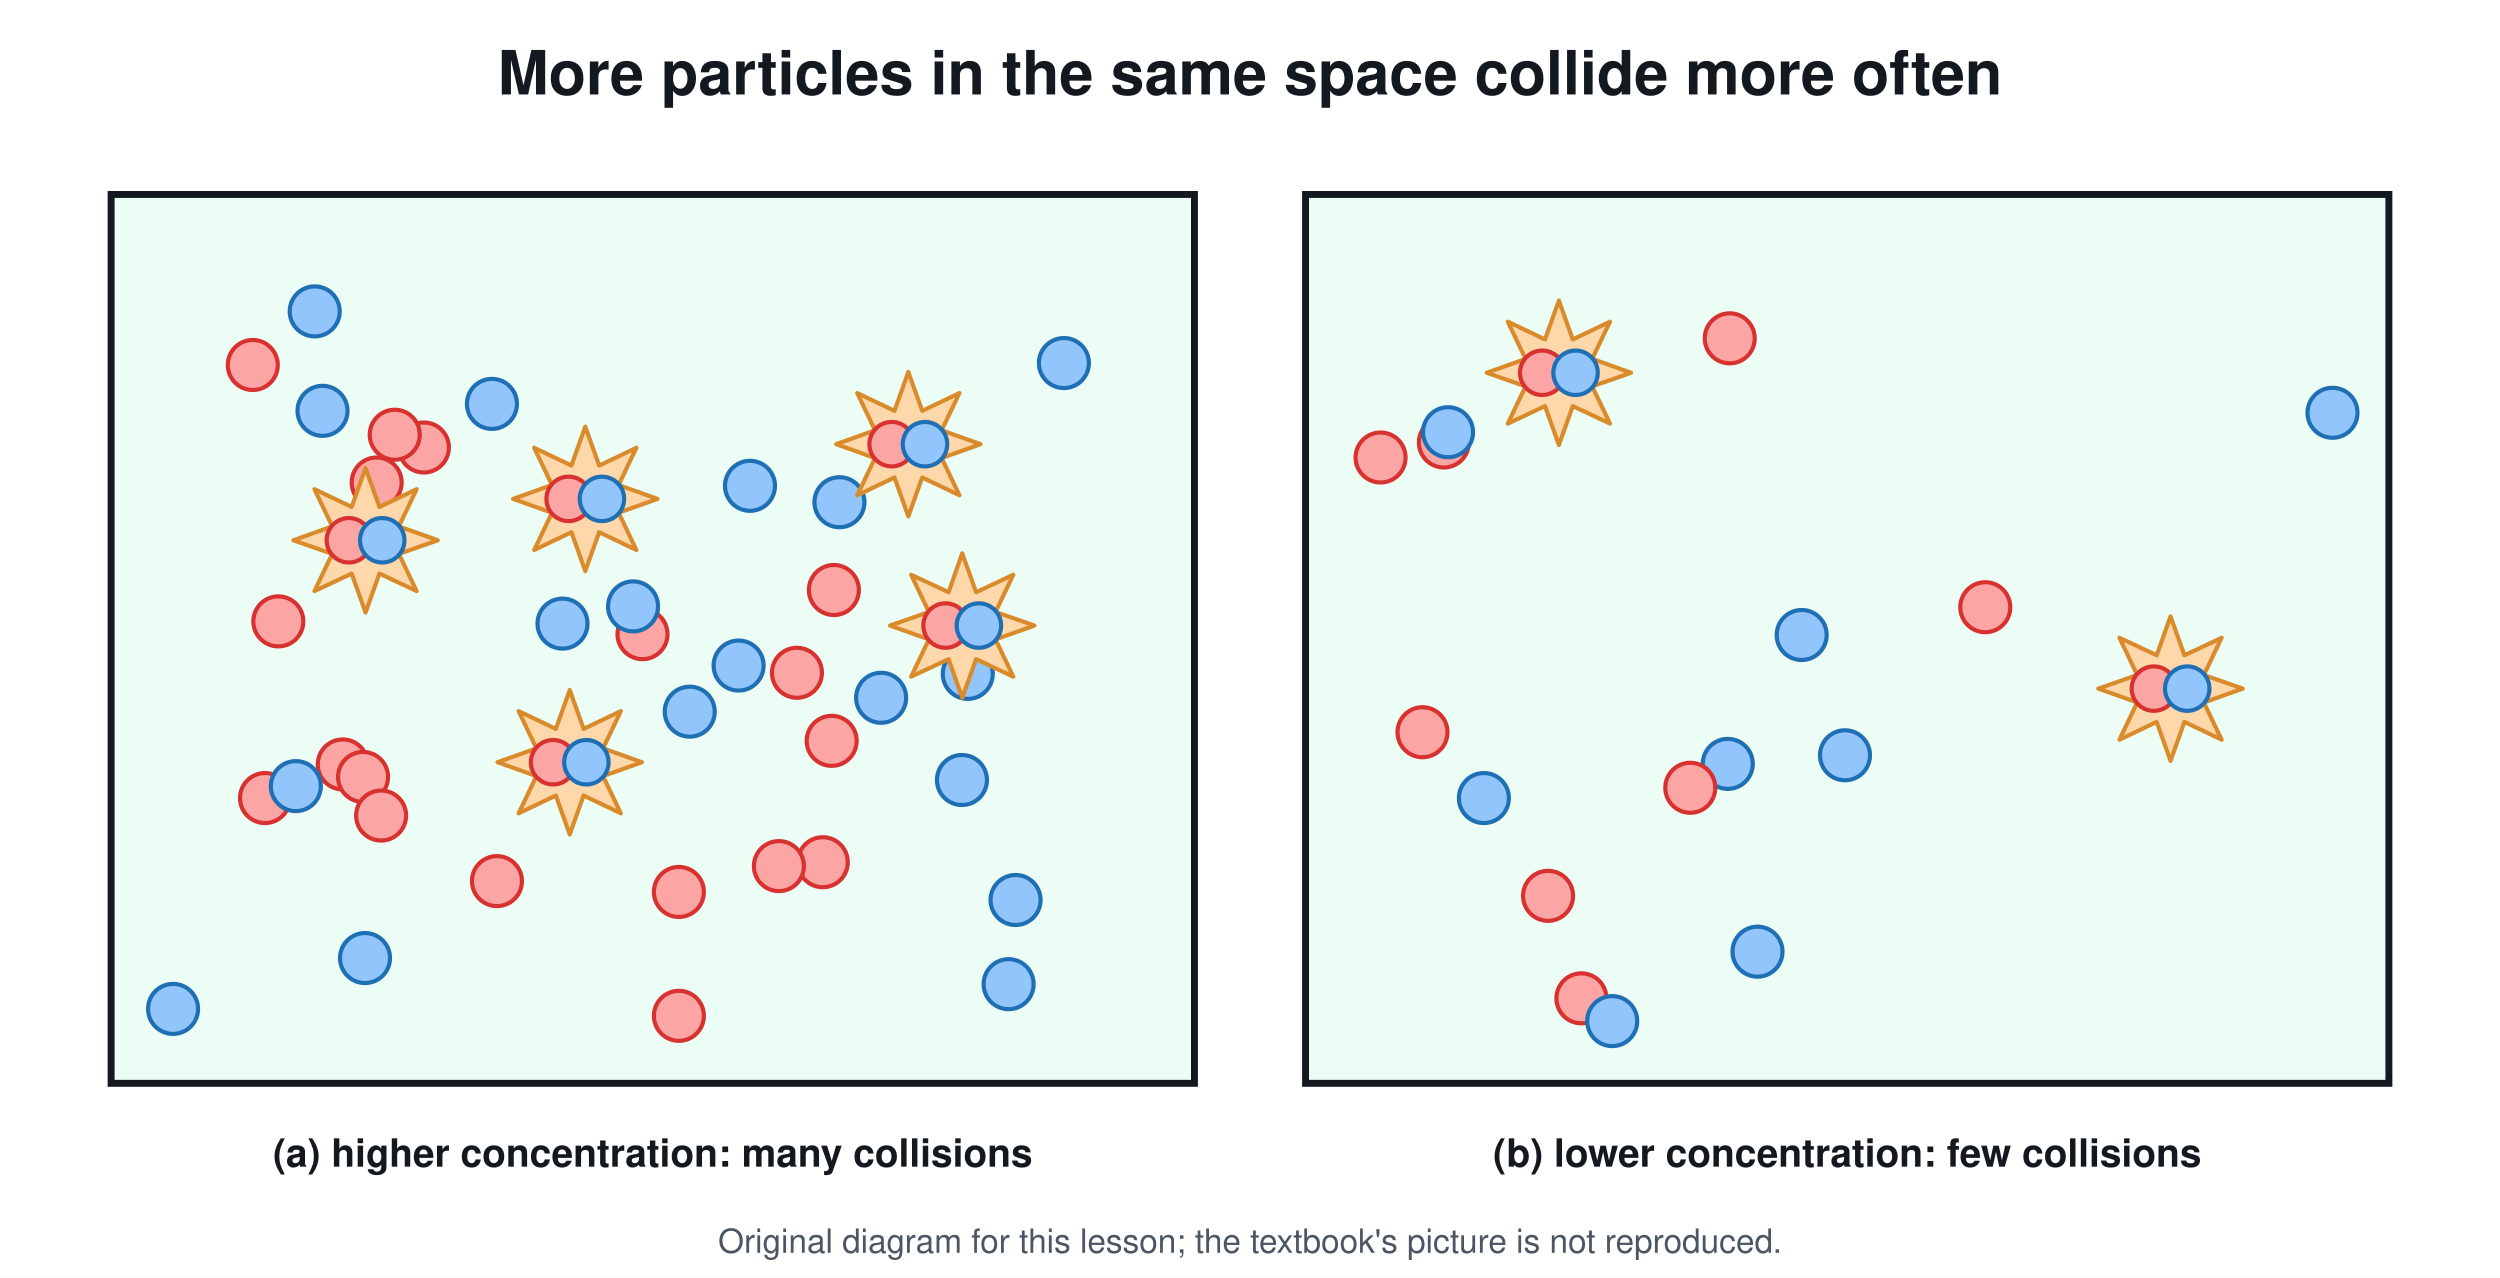
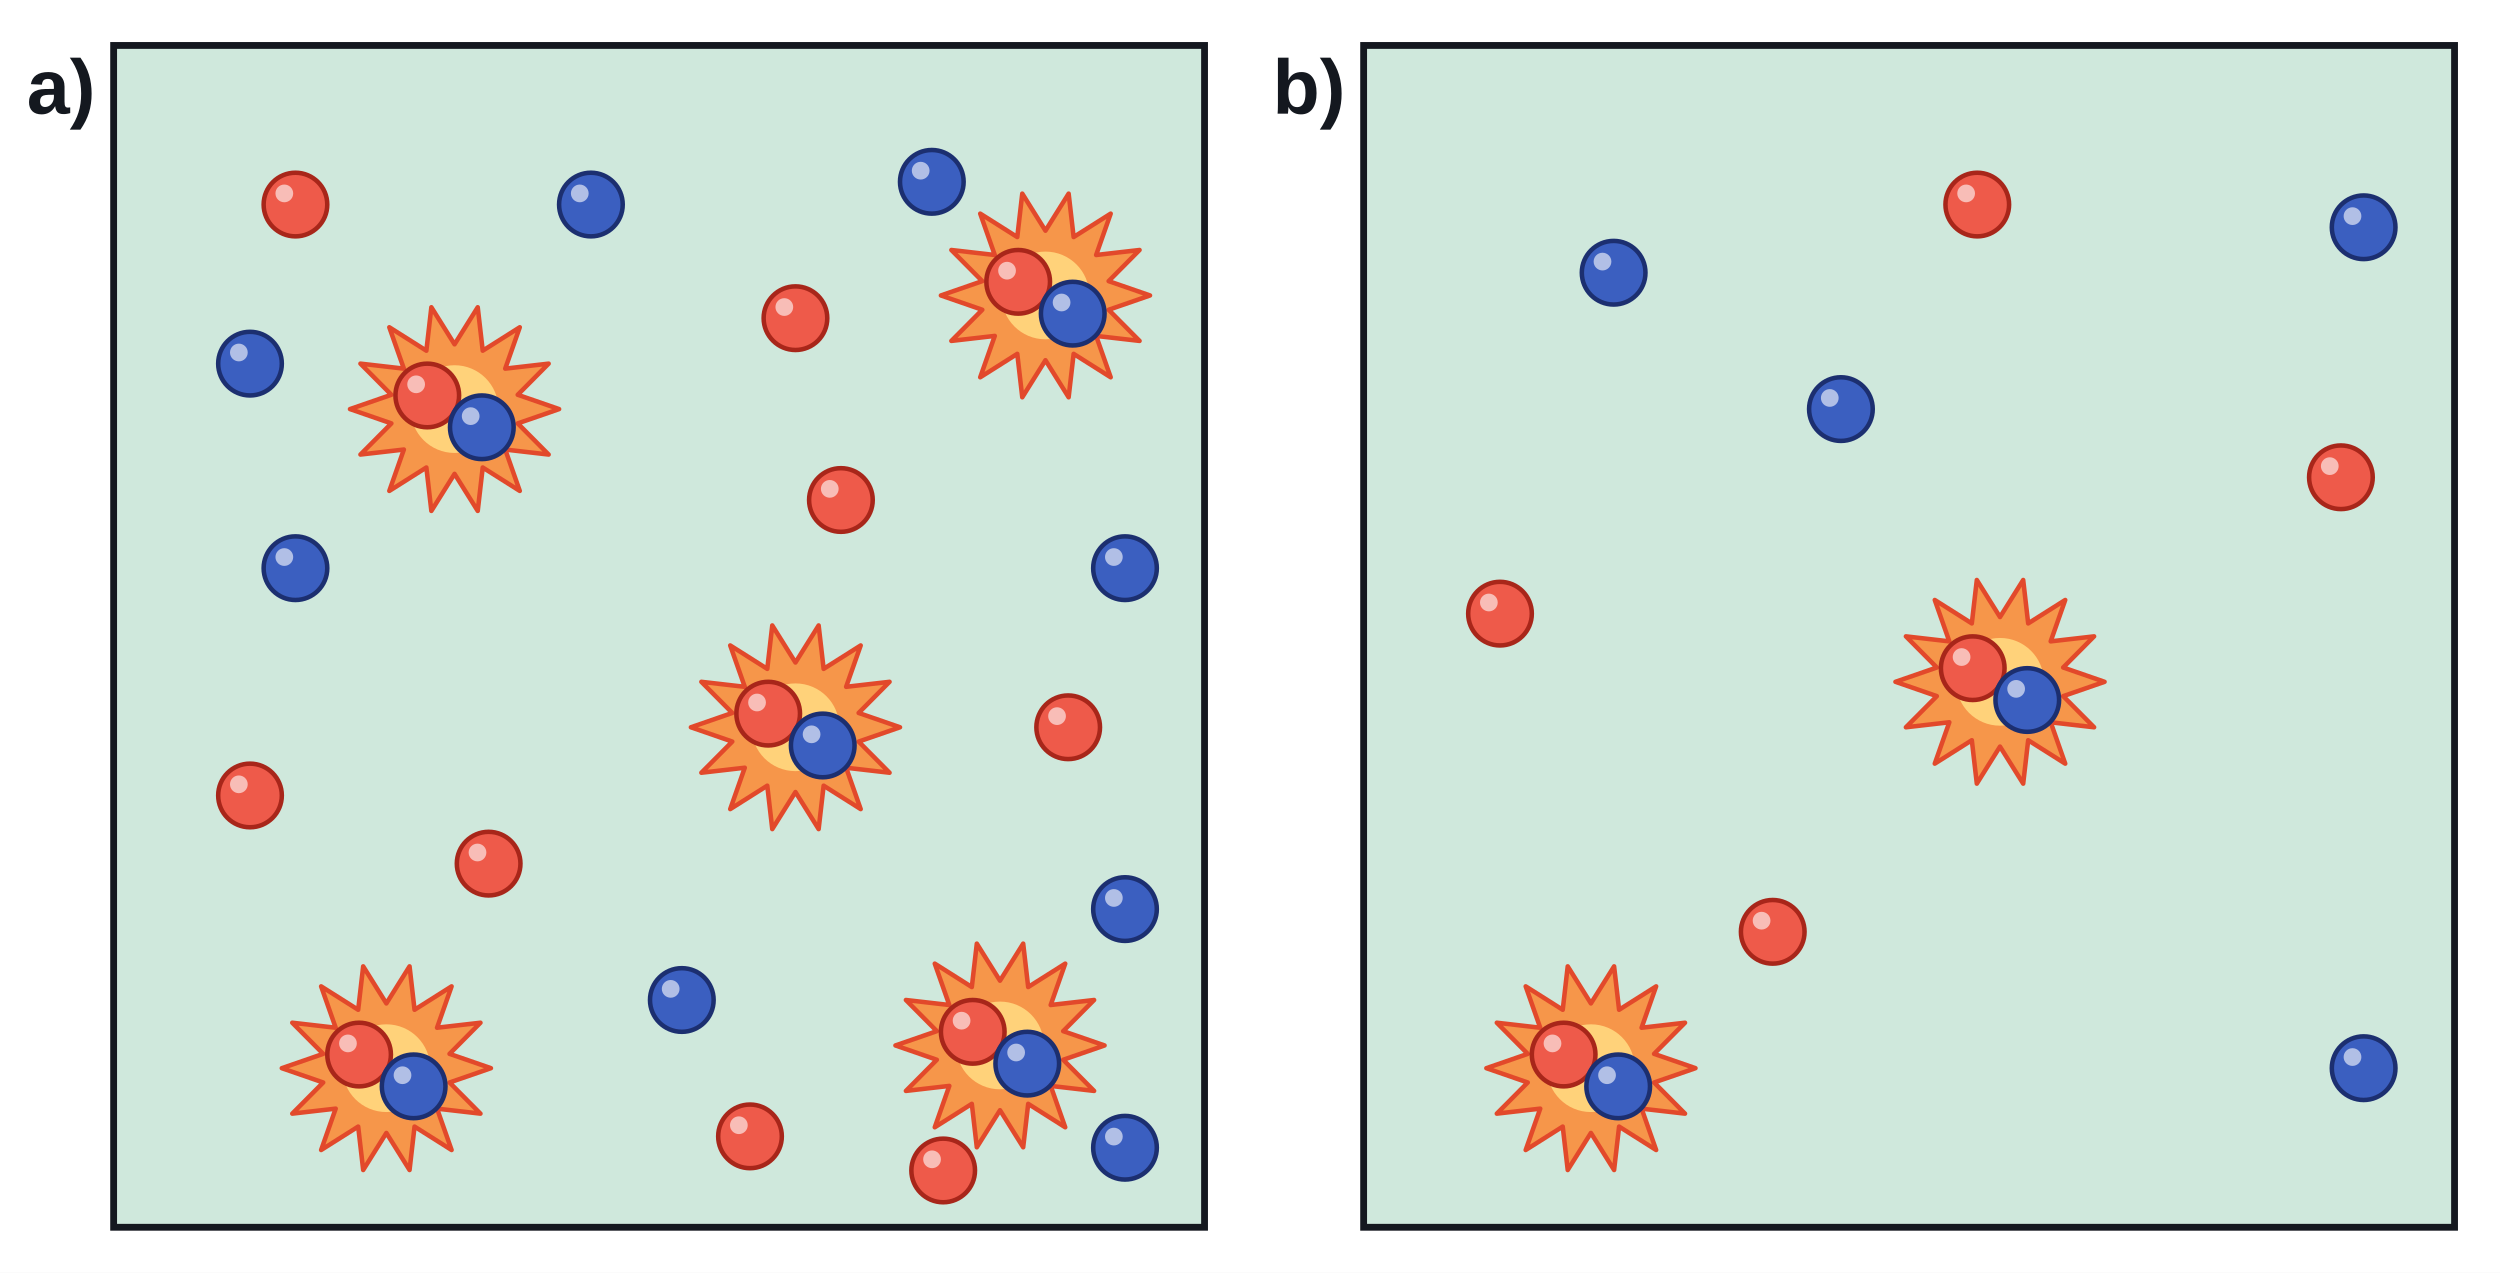
- <svg xmlns="http://www.w3.org/2000/svg" viewBox="0 0 900 460" font-family="Segoe UI, Helvetica, Arial, sans-serif">
-   <rect width="900" height="460" fill="#ffffff" />
-   <text x="450.0" y="34.0" font-size="22" fill="#14181f" text-anchor="middle" font-weight="700">More particles in the same space collide more often</text>
-   <rect x="40.0" y="70.0" width="390.0" height="320.0" rx="0" stroke="#14181f" stroke-width="2.5" fill="#ecfdf5" />
-   <circle cx="123.4" cy="275.2" r="9.0" stroke="#d7322f" stroke-width="1.5" fill="#fca5a5" />
-   <circle cx="177.1" cy="145.4" r="9.0" stroke="#1f6fb5" stroke-width="1.5" fill="#93c5fd" />
-   <circle cx="231.3" cy="228.3" r="9.0" stroke="#d7322f" stroke-width="1.5" fill="#fca5a5" />
-   <circle cx="227.9" cy="218.3" r="9.0" stroke="#1f6fb5" stroke-width="1.5" fill="#93c5fd" />
-   <circle cx="152.6" cy="161.1" r="9.0" stroke="#d7322f" stroke-width="1.5" fill="#fca5a5" />
-   <circle cx="302.2" cy="180.8" r="9.0" stroke="#1f6fb5" stroke-width="1.5" fill="#93c5fd" />
-   <circle cx="296.2" cy="310.4" r="9.0" stroke="#d7322f" stroke-width="1.5" fill="#fca5a5" />
-   <circle cx="363.1" cy="354.3" r="9.0" stroke="#1f6fb5" stroke-width="1.5" fill="#93c5fd" />
-   <circle cx="142.1" cy="156.5" r="9.0" stroke="#d7322f" stroke-width="1.5" fill="#fca5a5" />
-   <circle cx="317.2" cy="251.2" r="9.0" stroke="#1f6fb5" stroke-width="1.5" fill="#93c5fd" />
-   <circle cx="130.7" cy="279.7" r="9.0" stroke="#d7322f" stroke-width="1.5" fill="#fca5a5" />
-   <circle cx="365.6" cy="324.0" r="9.0" stroke="#1f6fb5" stroke-width="1.5" fill="#93c5fd" />
-   <circle cx="135.6" cy="173.7" r="9.0" stroke="#d7322f" stroke-width="1.5" fill="#fca5a5" />
-   <circle cx="62.3" cy="363.2" r="9.0" stroke="#1f6fb5" stroke-width="1.5" fill="#93c5fd" />
-   <circle cx="137.2" cy="293.6" r="9.0" stroke="#d7322f" stroke-width="1.5" fill="#fca5a5" />
-   <circle cx="248.3" cy="256.2" r="9.0" stroke="#1f6fb5" stroke-width="1.5" fill="#93c5fd" />
-   <circle cx="244.4" cy="321.1" r="9.0" stroke="#d7322f" stroke-width="1.5" fill="#fca5a5" />
-   <circle cx="270.0" cy="174.9" r="9.0" stroke="#1f6fb5" stroke-width="1.5" fill="#93c5fd" />
-   <circle cx="100.2" cy="223.7" r="9.0" stroke="#d7322f" stroke-width="1.5" fill="#fca5a5" />
-   <circle cx="383.0" cy="130.7" r="9.0" stroke="#1f6fb5" stroke-width="1.5" fill="#93c5fd" />
-   <circle cx="299.4" cy="266.7" r="9.0" stroke="#d7322f" stroke-width="1.5" fill="#fca5a5" />
-   <circle cx="116.1" cy="147.9" r="9.0" stroke="#1f6fb5" stroke-width="1.5" fill="#93c5fd" />
-   <circle cx="300.2" cy="212.4" r="9.0" stroke="#d7322f" stroke-width="1.5" fill="#fca5a5" />
-   <circle cx="202.5" cy="224.5" r="9.0" stroke="#1f6fb5" stroke-width="1.5" fill="#93c5fd" />
-   <circle cx="95.4" cy="287.3" r="9.0" stroke="#d7322f" stroke-width="1.5" fill="#fca5a5" />
-   <circle cx="265.9" cy="239.6" r="9.0" stroke="#1f6fb5" stroke-width="1.5" fill="#93c5fd" />
-   <circle cx="178.9" cy="317.2" r="9.0" stroke="#d7322f" stroke-width="1.5" fill="#fca5a5" />
-   <circle cx="348.4" cy="242.6" r="9.0" stroke="#1f6fb5" stroke-width="1.5" fill="#93c5fd" />
-   <circle cx="91.0" cy="131.4" r="9.0" stroke="#d7322f" stroke-width="1.5" fill="#fca5a5" />
-   <circle cx="113.3" cy="112.1" r="9.0" stroke="#1f6fb5" stroke-width="1.5" fill="#93c5fd" />
-   <circle cx="286.9" cy="242.2" r="9.0" stroke="#d7322f" stroke-width="1.5" fill="#fca5a5" />
-   <circle cx="131.4" cy="344.9" r="9.0" stroke="#1f6fb5" stroke-width="1.5" fill="#93c5fd" />
-   <circle cx="280.4" cy="311.8" r="9.0" stroke="#d7322f" stroke-width="1.5" fill="#fca5a5" />
-   <circle cx="346.3" cy="280.8" r="9.0" stroke="#1f6fb5" stroke-width="1.5" fill="#93c5fd" />
-   <circle cx="244.4" cy="365.7" r="9.0" stroke="#d7322f" stroke-width="1.5" fill="#fca5a5" />
-   <circle cx="106.5" cy="283.0" r="9.0" stroke="#1f6fb5" stroke-width="1.5" fill="#93c5fd" />
-   <path d="M372.4 225.2 L358.4 230.2 L364.8 243.6 L351.4 237.3 L346.4 251.2 L341.5 237.3 L328.0 243.6 L334.4 230.2 L320.4 225.2 L334.4 220.3 L328.0 206.9 L341.5 213.2 L346.4 199.2 L351.4 213.2 L364.8 206.9 L358.4 220.3 Z" stroke="#d98b2b" stroke-width="1.5" fill="#fed7aa" stroke-linejoin="round" stroke-linecap="round" />
-   <circle cx="340.4" cy="225.2" r="8.0" stroke="#d7322f" stroke-width="1.5" fill="#fca5a5" />
-   <circle cx="352.4" cy="225.2" r="8.0" stroke="#1f6fb5" stroke-width="1.5" fill="#93c5fd" />
-   <path d="M353.0 159.9 L339.0 164.9 L345.4 178.3 L332.0 171.9 L327.0 185.9 L322.0 171.9 L308.6 178.3 L315.0 164.9 L301.0 159.9 L315.0 154.9 L308.6 141.5 L322.0 147.9 L327.0 133.9 L332.0 147.9 L345.4 141.5 L339.0 154.9 Z" stroke="#d98b2b" stroke-width="1.5" fill="#fed7aa" stroke-linejoin="round" stroke-linecap="round" />
-   <circle cx="321.0" cy="159.9" r="8.0" stroke="#d7322f" stroke-width="1.5" fill="#fca5a5" />
-   <circle cx="333.0" cy="159.9" r="8.0" stroke="#1f6fb5" stroke-width="1.5" fill="#93c5fd" />
-   <path d="M236.7 179.6 L222.7 184.6 L229.1 198.0 L215.7 191.6 L210.7 205.6 L205.7 191.6 L192.3 198.0 L198.7 184.6 L184.7 179.6 L198.7 174.6 L192.3 161.2 L205.7 167.6 L210.7 153.6 L215.7 167.6 L229.1 161.2 L222.7 174.6 Z" stroke="#d98b2b" stroke-width="1.5" fill="#fed7aa" stroke-linejoin="round" stroke-linecap="round" />
-   <circle cx="204.7" cy="179.6" r="8.0" stroke="#d7322f" stroke-width="1.5" fill="#fca5a5" />
-   <circle cx="216.7" cy="179.6" r="8.0" stroke="#1f6fb5" stroke-width="1.5" fill="#93c5fd" />
-   <path d="M231.1 274.4 L217.1 279.4 L223.5 292.8 L210.1 286.4 L205.1 300.4 L200.1 286.4 L186.7 292.8 L193.1 279.4 L179.1 274.4 L193.1 269.4 L186.7 256.0 L200.1 262.4 L205.1 248.4 L210.1 262.4 L223.5 256.0 L217.1 269.4 Z" stroke="#d98b2b" stroke-width="1.5" fill="#fed7aa" stroke-linejoin="round" stroke-linecap="round" />
-   <circle cx="199.1" cy="274.4" r="8.0" stroke="#d7322f" stroke-width="1.5" fill="#fca5a5" />
-   <circle cx="211.1" cy="274.4" r="8.0" stroke="#1f6fb5" stroke-width="1.5" fill="#93c5fd" />
-   <path d="M157.6 194.5 L143.6 199.4 L150.0 212.8 L136.6 206.5 L131.6 220.5 L126.6 206.5 L113.2 212.8 L119.6 199.4 L105.6 194.5 L119.6 189.5 L113.2 176.1 L126.6 182.5 L131.6 168.5 L136.6 182.5 L150.0 176.1 L143.6 189.5 Z" stroke="#d98b2b" stroke-width="1.5" fill="#fed7aa" stroke-linejoin="round" stroke-linecap="round" />
-   <circle cx="125.6" cy="194.5" r="8.0" stroke="#d7322f" stroke-width="1.5" fill="#fca5a5" />
-   <circle cx="137.6" cy="194.5" r="8.0" stroke="#1f6fb5" stroke-width="1.5" fill="#93c5fd" />
-   <text x="235.0" y="420.0" font-size="14" fill="#14181f" text-anchor="middle" font-weight="700">(a) higher concentration: many collisions</text>
-   <rect x="470.0" y="70.0" width="390.0" height="320.0" rx="0" stroke="#14181f" stroke-width="2.5" fill="#ecfdf5" />
-   <circle cx="569.3" cy="359.4" r="9.0" stroke="#d7322f" stroke-width="1.5" fill="#fca5a5" />
-   <circle cx="534.2" cy="287.3" r="9.0" stroke="#1f6fb5" stroke-width="1.5" fill="#93c5fd" />
-   <circle cx="519.8" cy="159.3" r="9.0" stroke="#d7322f" stroke-width="1.5" fill="#fca5a5" />
-   <circle cx="839.7" cy="148.6" r="9.0" stroke="#1f6fb5" stroke-width="1.5" fill="#93c5fd" />
-   <circle cx="714.7" cy="218.6" r="9.0" stroke="#d7322f" stroke-width="1.5" fill="#fca5a5" />
-   <circle cx="648.6" cy="228.6" r="9.0" stroke="#1f6fb5" stroke-width="1.5" fill="#93c5fd" />
-   <circle cx="557.3" cy="322.5" r="9.0" stroke="#d7322f" stroke-width="1.5" fill="#fca5a5" />
-   <circle cx="521.3" cy="155.6" r="9.0" stroke="#1f6fb5" stroke-width="1.5" fill="#93c5fd" />
-   <circle cx="497.0" cy="164.7" r="9.0" stroke="#d7322f" stroke-width="1.5" fill="#fca5a5" />
-   <circle cx="632.7" cy="342.6" r="9.0" stroke="#1f6fb5" stroke-width="1.5" fill="#93c5fd" />
-   <circle cx="622.7" cy="121.8" r="9.0" stroke="#d7322f" stroke-width="1.5" fill="#fca5a5" />
-   <circle cx="580.4" cy="367.6" r="9.0" stroke="#1f6fb5" stroke-width="1.5" fill="#93c5fd" />
-   <circle cx="512.1" cy="263.6" r="9.0" stroke="#d7322f" stroke-width="1.5" fill="#fca5a5" />
-   <circle cx="622.0" cy="275.0" r="9.0" stroke="#1f6fb5" stroke-width="1.5" fill="#93c5fd" />
-   <circle cx="608.5" cy="283.6" r="9.0" stroke="#d7322f" stroke-width="1.5" fill="#fca5a5" />
-   <circle cx="664.2" cy="271.9" r="9.0" stroke="#1f6fb5" stroke-width="1.5" fill="#93c5fd" />
-   <path d="M807.4 247.9 L793.4 252.9 L799.8 266.3 L786.4 259.9 L781.4 273.9 L776.4 259.9 L763.0 266.3 L769.4 252.9 L755.4 247.9 L769.4 243.0 L763.0 229.6 L776.4 235.9 L781.4 221.9 L786.4 235.9 L799.8 229.6 L793.4 243.0 Z" stroke="#d98b2b" stroke-width="1.5" fill="#fed7aa" stroke-linejoin="round" stroke-linecap="round" />
-   <circle cx="775.4" cy="247.9" r="8.0" stroke="#d7322f" stroke-width="1.5" fill="#fca5a5" />
-   <circle cx="787.4" cy="247.9" r="8.0" stroke="#1f6fb5" stroke-width="1.5" fill="#93c5fd" />
-   <path d="M587.2 134.2 L573.2 139.1 L579.6 152.5 L566.2 146.2 L561.2 160.2 L556.2 146.2 L542.8 152.5 L549.2 139.1 L535.2 134.2 L549.2 129.2 L542.8 115.8 L556.2 122.2 L561.2 108.2 L566.2 122.2 L579.6 115.8 L573.2 129.2 Z" stroke="#d98b2b" stroke-width="1.5" fill="#fed7aa" stroke-linejoin="round" stroke-linecap="round" />
-   <circle cx="555.2" cy="134.2" r="8.0" stroke="#d7322f" stroke-width="1.5" fill="#fca5a5" />
-   <circle cx="567.2" cy="134.2" r="8.0" stroke="#1f6fb5" stroke-width="1.5" fill="#93c5fd" />
-   <text x="665.0" y="420.0" font-size="14" fill="#14181f" text-anchor="middle" font-weight="700">(b) lower concentration: few collisions</text>
-   <text x="450.0" y="451" font-size="12" fill="#4b5563" text-anchor="middle">Original diagram for this lesson; the textbook's picture is not reproduced.</text>
+ <svg xmlns="http://www.w3.org/2000/svg" viewBox="0 0 1100 560" font-family="Arial, Helvetica, sans-serif">
+   <rect width="1100" height="560" fill="#ffffff" />
+   <rect x="50.0" y="20.0" width="480.0" height="520.0" rx="0" stroke="#14181f" stroke-width="3" fill="#cfe8dc" />
+   <text x="42.0" y="50.0" font-size="34" fill="#14181f" text-anchor="end" font-weight="700">
+     <tspan>a)</tspan>
+   </text>
+   <path d="M246.0 180.0 L227.8 186.3 L241.4 200.0 L222.3 197.8 L228.7 216.0 L212.4 205.7 L210.2 224.8 L200.0 208.5 L189.8 224.8 L187.6 205.7 L171.3 216.0 L177.7 197.8 L158.6 200.0 L172.2 186.3 L154.0 180.0 L172.2 173.7 L158.6 160.0 L177.7 162.2 L171.3 144.0 L187.6 154.3 L189.8 135.2 L200.0 151.5 L210.2 135.2 L212.4 154.3 L228.7 144.0 L222.3 162.2 L241.4 160.0 L227.8 173.7 Z" stroke="#e2492b" stroke-width="2" fill="#f6964a" stroke-linejoin="round" stroke-linecap="round" />
+   <circle cx="200.0" cy="180.0" r="19.3" stroke="none" stroke-width="0" fill="#ffd27a" />
+   <circle cx="188.0" cy="174.0" r="14.0" stroke="#a8261a" stroke-width="2" fill="#ee5a4a" />
+   <circle cx="183.1" cy="169.1" r="3.9" stroke="none" stroke-width="0" fill="#ffffff" fill-opacity="0.6" />
+   <circle cx="212.0" cy="188.0" r="14.0" stroke="#1c2f70" stroke-width="2" fill="#3b5fc0" />
+   <circle cx="207.1" cy="183.1" r="3.9" stroke="none" stroke-width="0" fill="#ffffff" fill-opacity="0.6" />
+   <path d="M506.0 130.0 L487.8 136.3 L501.4 150.0 L482.3 147.8 L488.7 166.0 L472.4 155.7 L470.2 174.8 L460.0 158.5 L449.8 174.8 L447.6 155.7 L431.3 166.0 L437.7 147.8 L418.6 150.0 L432.2 136.3 L414.0 130.0 L432.2 123.7 L418.6 110.0 L437.7 112.2 L431.3 94.0 L447.6 104.3 L449.8 85.2 L460.0 101.5 L470.2 85.2 L472.4 104.3 L488.7 94.0 L482.3 112.2 L501.4 110.0 L487.8 123.7 Z" stroke="#e2492b" stroke-width="2" fill="#f6964a" stroke-linejoin="round" stroke-linecap="round" />
+   <circle cx="460.0" cy="130.0" r="19.3" stroke="none" stroke-width="0" fill="#ffd27a" />
+   <circle cx="448.0" cy="124.0" r="14.0" stroke="#a8261a" stroke-width="2" fill="#ee5a4a" />
+   <circle cx="443.1" cy="119.1" r="3.9" stroke="none" stroke-width="0" fill="#ffffff" fill-opacity="0.6" />
+   <circle cx="472.0" cy="138.0" r="14.0" stroke="#1c2f70" stroke-width="2" fill="#3b5fc0" />
+   <circle cx="467.1" cy="133.1" r="3.9" stroke="none" stroke-width="0" fill="#ffffff" fill-opacity="0.6" />
+   <path d="M396.0 320.0 L377.8 326.3 L391.4 340.0 L372.3 337.8 L378.7 356.0 L362.4 345.7 L360.2 364.8 L350.0 348.5 L339.8 364.8 L337.6 345.7 L321.3 356.0 L327.7 337.8 L308.6 340.0 L322.2 326.3 L304.0 320.0 L322.2 313.7 L308.6 300.0 L327.7 302.2 L321.3 284.0 L337.6 294.3 L339.8 275.2 L350.0 291.5 L360.2 275.2 L362.4 294.3 L378.7 284.0 L372.3 302.2 L391.4 300.0 L377.8 313.7 Z" stroke="#e2492b" stroke-width="2" fill="#f6964a" stroke-linejoin="round" stroke-linecap="round" />
+   <circle cx="350.0" cy="320.0" r="19.3" stroke="none" stroke-width="0" fill="#ffd27a" />
+   <circle cx="338.0" cy="314.0" r="14.0" stroke="#a8261a" stroke-width="2" fill="#ee5a4a" />
+   <circle cx="333.1" cy="309.1" r="3.9" stroke="none" stroke-width="0" fill="#ffffff" fill-opacity="0.6" />
+   <circle cx="362.0" cy="328.0" r="14.0" stroke="#1c2f70" stroke-width="2" fill="#3b5fc0" />
+   <circle cx="357.1" cy="323.1" r="3.9" stroke="none" stroke-width="0" fill="#ffffff" fill-opacity="0.6" />
+   <path d="M486.0 460.0 L467.8 466.3 L481.4 480.0 L462.3 477.8 L468.7 496.0 L452.4 485.7 L450.2 504.8 L440.0 488.5 L429.8 504.8 L427.6 485.7 L411.3 496.0 L417.7 477.8 L398.6 480.0 L412.2 466.3 L394.0 460.0 L412.2 453.7 L398.6 440.0 L417.7 442.2 L411.3 424.0 L427.6 434.3 L429.8 415.2 L440.0 431.5 L450.2 415.2 L452.4 434.3 L468.7 424.0 L462.3 442.2 L481.4 440.0 L467.8 453.7 Z" stroke="#e2492b" stroke-width="2" fill="#f6964a" stroke-linejoin="round" stroke-linecap="round" />
+   <circle cx="440.0" cy="460.0" r="19.3" stroke="none" stroke-width="0" fill="#ffd27a" />
+   <circle cx="428.0" cy="454.0" r="14.0" stroke="#a8261a" stroke-width="2" fill="#ee5a4a" />
+   <circle cx="423.1" cy="449.1" r="3.9" stroke="none" stroke-width="0" fill="#ffffff" fill-opacity="0.6" />
+   <circle cx="452.0" cy="468.0" r="14.0" stroke="#1c2f70" stroke-width="2" fill="#3b5fc0" />
+   <circle cx="447.1" cy="463.1" r="3.9" stroke="none" stroke-width="0" fill="#ffffff" fill-opacity="0.6" />
+   <path d="M216.0 470.0 L197.8 476.3 L211.4 490.0 L192.3 487.8 L198.7 506.0 L182.4 495.7 L180.2 514.8 L170.0 498.5 L159.8 514.8 L157.6 495.7 L141.3 506.0 L147.7 487.8 L128.6 490.0 L142.2 476.3 L124.0 470.0 L142.2 463.7 L128.6 450.0 L147.7 452.2 L141.3 434.0 L157.6 444.3 L159.8 425.2 L170.0 441.5 L180.2 425.2 L182.4 444.3 L198.7 434.0 L192.3 452.2 L211.4 450.0 L197.8 463.7 Z" stroke="#e2492b" stroke-width="2" fill="#f6964a" stroke-linejoin="round" stroke-linecap="round" />
+   <circle cx="170.0" cy="470.0" r="19.3" stroke="none" stroke-width="0" fill="#ffd27a" />
+   <circle cx="158.0" cy="464.0" r="14.0" stroke="#a8261a" stroke-width="2" fill="#ee5a4a" />
+   <circle cx="153.1" cy="459.1" r="3.9" stroke="none" stroke-width="0" fill="#ffffff" fill-opacity="0.6" />
+   <circle cx="182.0" cy="478.0" r="14.0" stroke="#1c2f70" stroke-width="2" fill="#3b5fc0" />
+   <circle cx="177.1" cy="473.1" r="3.9" stroke="none" stroke-width="0" fill="#ffffff" fill-opacity="0.6" />
+   <circle cx="130.0" cy="90.0" r="14.0" stroke="#a8261a" stroke-width="2" fill="#ee5a4a" />
+   <circle cx="125.1" cy="85.1" r="3.9" stroke="none" stroke-width="0" fill="#ffffff" fill-opacity="0.6" />
+   <circle cx="260.0" cy="90.0" r="14.0" stroke="#1c2f70" stroke-width="2" fill="#3b5fc0" />
+   <circle cx="255.1" cy="85.1" r="3.9" stroke="none" stroke-width="0" fill="#ffffff" fill-opacity="0.6" />
+   <circle cx="410.0" cy="80.0" r="14.0" stroke="#1c2f70" stroke-width="2" fill="#3b5fc0" />
+   <circle cx="405.1" cy="75.1" r="3.9" stroke="none" stroke-width="0" fill="#ffffff" fill-opacity="0.6" />
+   <circle cx="110.0" cy="160.0" r="14.0" stroke="#1c2f70" stroke-width="2" fill="#3b5fc0" />
+   <circle cx="105.1" cy="155.1" r="3.9" stroke="none" stroke-width="0" fill="#ffffff" fill-opacity="0.6" />
+   <circle cx="350.0" cy="140.0" r="14.0" stroke="#a8261a" stroke-width="2" fill="#ee5a4a" />
+   <circle cx="345.1" cy="135.1" r="3.9" stroke="none" stroke-width="0" fill="#ffffff" fill-opacity="0.6" />
+   <circle cx="370.0" cy="220.0" r="14.0" stroke="#a8261a" stroke-width="2" fill="#ee5a4a" />
+   <circle cx="365.1" cy="215.1" r="3.9" stroke="none" stroke-width="0" fill="#ffffff" fill-opacity="0.6" />
+   <circle cx="130.0" cy="250.0" r="14.0" stroke="#1c2f70" stroke-width="2" fill="#3b5fc0" />
+   <circle cx="125.1" cy="245.1" r="3.9" stroke="none" stroke-width="0" fill="#ffffff" fill-opacity="0.6" />
+   <circle cx="495.0" cy="250.0" r="14.0" stroke="#1c2f70" stroke-width="2" fill="#3b5fc0" />
+   <circle cx="490.1" cy="245.1" r="3.9" stroke="none" stroke-width="0" fill="#ffffff" fill-opacity="0.6" />
+   <circle cx="110.0" cy="350.0" r="14.0" stroke="#a8261a" stroke-width="2" fill="#ee5a4a" />
+   <circle cx="105.1" cy="345.1" r="3.9" stroke="none" stroke-width="0" fill="#ffffff" fill-opacity="0.6" />
+   <circle cx="215.0" cy="380.0" r="14.0" stroke="#a8261a" stroke-width="2" fill="#ee5a4a" />
+   <circle cx="210.1" cy="375.1" r="3.9" stroke="none" stroke-width="0" fill="#ffffff" fill-opacity="0.6" />
+   <circle cx="470.0" cy="320.0" r="14.0" stroke="#a8261a" stroke-width="2" fill="#ee5a4a" />
+   <circle cx="465.1" cy="315.1" r="3.9" stroke="none" stroke-width="0" fill="#ffffff" fill-opacity="0.6" />
+   <circle cx="495.0" cy="400.0" r="14.0" stroke="#1c2f70" stroke-width="2" fill="#3b5fc0" />
+   <circle cx="490.1" cy="395.1" r="3.9" stroke="none" stroke-width="0" fill="#ffffff" fill-opacity="0.6" />
+   <circle cx="300.0" cy="440.0" r="14.0" stroke="#1c2f70" stroke-width="2" fill="#3b5fc0" />
+   <circle cx="295.1" cy="435.1" r="3.9" stroke="none" stroke-width="0" fill="#ffffff" fill-opacity="0.6" />
+   <circle cx="330.0" cy="500.0" r="14.0" stroke="#a8261a" stroke-width="2" fill="#ee5a4a" />
+   <circle cx="325.1" cy="495.1" r="3.9" stroke="none" stroke-width="0" fill="#ffffff" fill-opacity="0.6" />
+   <circle cx="495.0" cy="505.0" r="14.0" stroke="#1c2f70" stroke-width="2" fill="#3b5fc0" />
+   <circle cx="490.1" cy="500.1" r="3.9" stroke="none" stroke-width="0" fill="#ffffff" fill-opacity="0.6" />
+   <circle cx="415.0" cy="515.0" r="14.0" stroke="#a8261a" stroke-width="2" fill="#ee5a4a" />
+   <circle cx="410.1" cy="510.1" r="3.9" stroke="none" stroke-width="0" fill="#ffffff" fill-opacity="0.6" />
+   <rect x="600.0" y="20.0" width="480.0" height="520.0" rx="0" stroke="#14181f" stroke-width="3" fill="#cfe8dc" />
+   <text x="592.0" y="50.0" font-size="34" fill="#14181f" text-anchor="end" font-weight="700">
+     <tspan>b)</tspan>
+   </text>
+   <path d="M926.0 300.0 L907.8 306.3 L921.4 320.0 L902.3 317.8 L908.7 336.0 L892.4 325.7 L890.2 344.8 L880.0 328.5 L869.8 344.8 L867.6 325.7 L851.3 336.0 L857.7 317.8 L838.6 320.0 L852.2 306.3 L834.0 300.0 L852.2 293.7 L838.6 280.0 L857.7 282.2 L851.3 264.0 L867.6 274.3 L869.8 255.2 L880.0 271.5 L890.2 255.2 L892.4 274.3 L908.7 264.0 L902.3 282.2 L921.4 280.0 L907.8 293.7 Z" stroke="#e2492b" stroke-width="2" fill="#f6964a" stroke-linejoin="round" stroke-linecap="round" />
+   <circle cx="880.0" cy="300.0" r="19.3" stroke="none" stroke-width="0" fill="#ffd27a" />
+   <circle cx="868.0" cy="294.0" r="14.0" stroke="#a8261a" stroke-width="2" fill="#ee5a4a" />
+   <circle cx="863.1" cy="289.1" r="3.9" stroke="none" stroke-width="0" fill="#ffffff" fill-opacity="0.6" />
+   <circle cx="892.0" cy="308.0" r="14.0" stroke="#1c2f70" stroke-width="2" fill="#3b5fc0" />
+   <circle cx="887.1" cy="303.1" r="3.9" stroke="none" stroke-width="0" fill="#ffffff" fill-opacity="0.6" />
+   <path d="M746.0 470.0 L727.8 476.3 L741.4 490.0 L722.3 487.8 L728.7 506.0 L712.4 495.7 L710.2 514.8 L700.0 498.5 L689.8 514.8 L687.6 495.7 L671.3 506.0 L677.7 487.8 L658.6 490.0 L672.2 476.3 L654.0 470.0 L672.2 463.7 L658.6 450.0 L677.7 452.2 L671.3 434.0 L687.6 444.3 L689.8 425.2 L700.0 441.5 L710.2 425.2 L712.4 444.3 L728.7 434.0 L722.3 452.2 L741.4 450.0 L727.8 463.7 Z" stroke="#e2492b" stroke-width="2" fill="#f6964a" stroke-linejoin="round" stroke-linecap="round" />
+   <circle cx="700.0" cy="470.0" r="19.3" stroke="none" stroke-width="0" fill="#ffd27a" />
+   <circle cx="688.0" cy="464.0" r="14.0" stroke="#a8261a" stroke-width="2" fill="#ee5a4a" />
+   <circle cx="683.1" cy="459.1" r="3.9" stroke="none" stroke-width="0" fill="#ffffff" fill-opacity="0.6" />
+   <circle cx="712.0" cy="478.0" r="14.0" stroke="#1c2f70" stroke-width="2" fill="#3b5fc0" />
+   <circle cx="707.1" cy="473.1" r="3.9" stroke="none" stroke-width="0" fill="#ffffff" fill-opacity="0.6" />
+   <circle cx="710.0" cy="120.0" r="14.0" stroke="#1c2f70" stroke-width="2" fill="#3b5fc0" />
+   <circle cx="705.1" cy="115.1" r="3.9" stroke="none" stroke-width="0" fill="#ffffff" fill-opacity="0.6" />
+   <circle cx="870.0" cy="90.0" r="14.0" stroke="#a8261a" stroke-width="2" fill="#ee5a4a" />
+   <circle cx="865.1" cy="85.1" r="3.9" stroke="none" stroke-width="0" fill="#ffffff" fill-opacity="0.6" />
+   <circle cx="1040.0" cy="100.0" r="14.0" stroke="#1c2f70" stroke-width="2" fill="#3b5fc0" />
+   <circle cx="1035.1" cy="95.1" r="3.9" stroke="none" stroke-width="0" fill="#ffffff" fill-opacity="0.6" />
+   <circle cx="810.0" cy="180.0" r="14.0" stroke="#1c2f70" stroke-width="2" fill="#3b5fc0" />
+   <circle cx="805.1" cy="175.1" r="3.9" stroke="none" stroke-width="0" fill="#ffffff" fill-opacity="0.6" />
+   <circle cx="660.0" cy="270.0" r="14.0" stroke="#a8261a" stroke-width="2" fill="#ee5a4a" />
+   <circle cx="655.1" cy="265.1" r="3.9" stroke="none" stroke-width="0" fill="#ffffff" fill-opacity="0.6" />
+   <circle cx="1030.0" cy="210.0" r="14.0" stroke="#a8261a" stroke-width="2" fill="#ee5a4a" />
+   <circle cx="1025.1" cy="205.1" r="3.9" stroke="none" stroke-width="0" fill="#ffffff" fill-opacity="0.6" />
+   <circle cx="780.0" cy="410.0" r="14.0" stroke="#a8261a" stroke-width="2" fill="#ee5a4a" />
+   <circle cx="775.1" cy="405.1" r="3.9" stroke="none" stroke-width="0" fill="#ffffff" fill-opacity="0.6" />
+   <circle cx="1040.0" cy="470.0" r="14.0" stroke="#1c2f70" stroke-width="2" fill="#3b5fc0" />
+   <circle cx="1035.1" cy="465.1" r="3.9" stroke="none" stroke-width="0" fill="#ffffff" fill-opacity="0.6" />
</svg>
